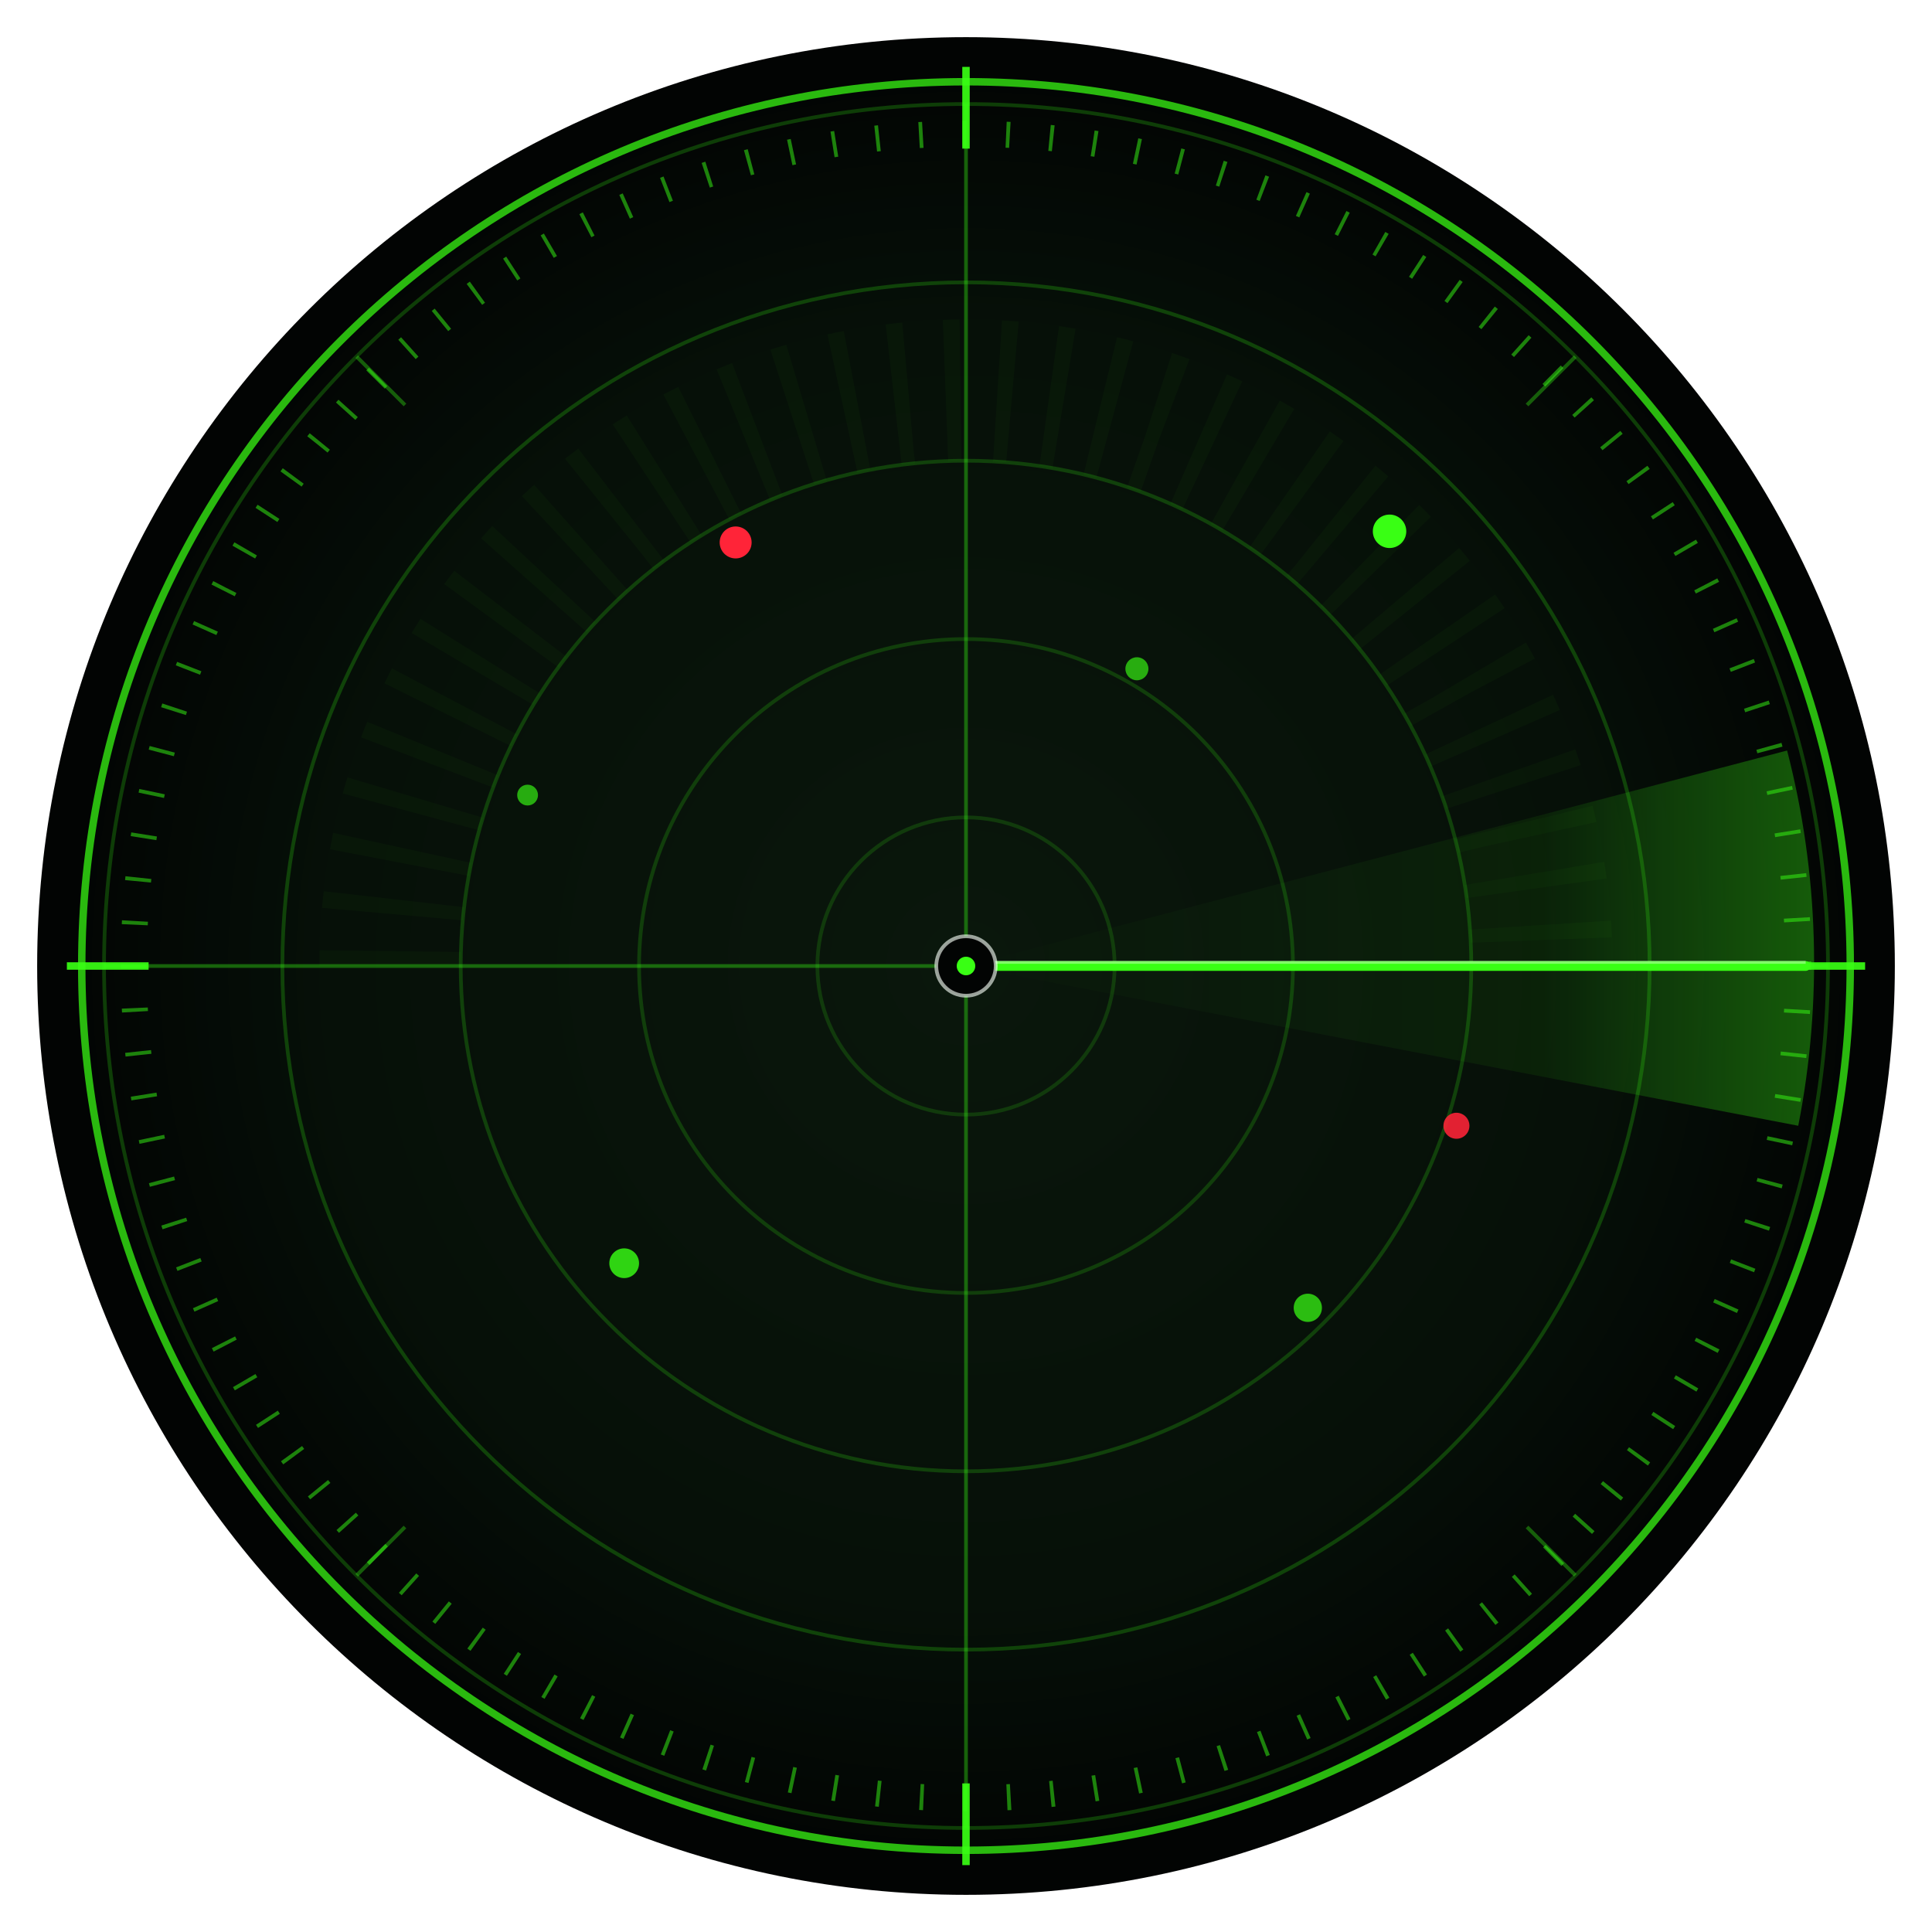
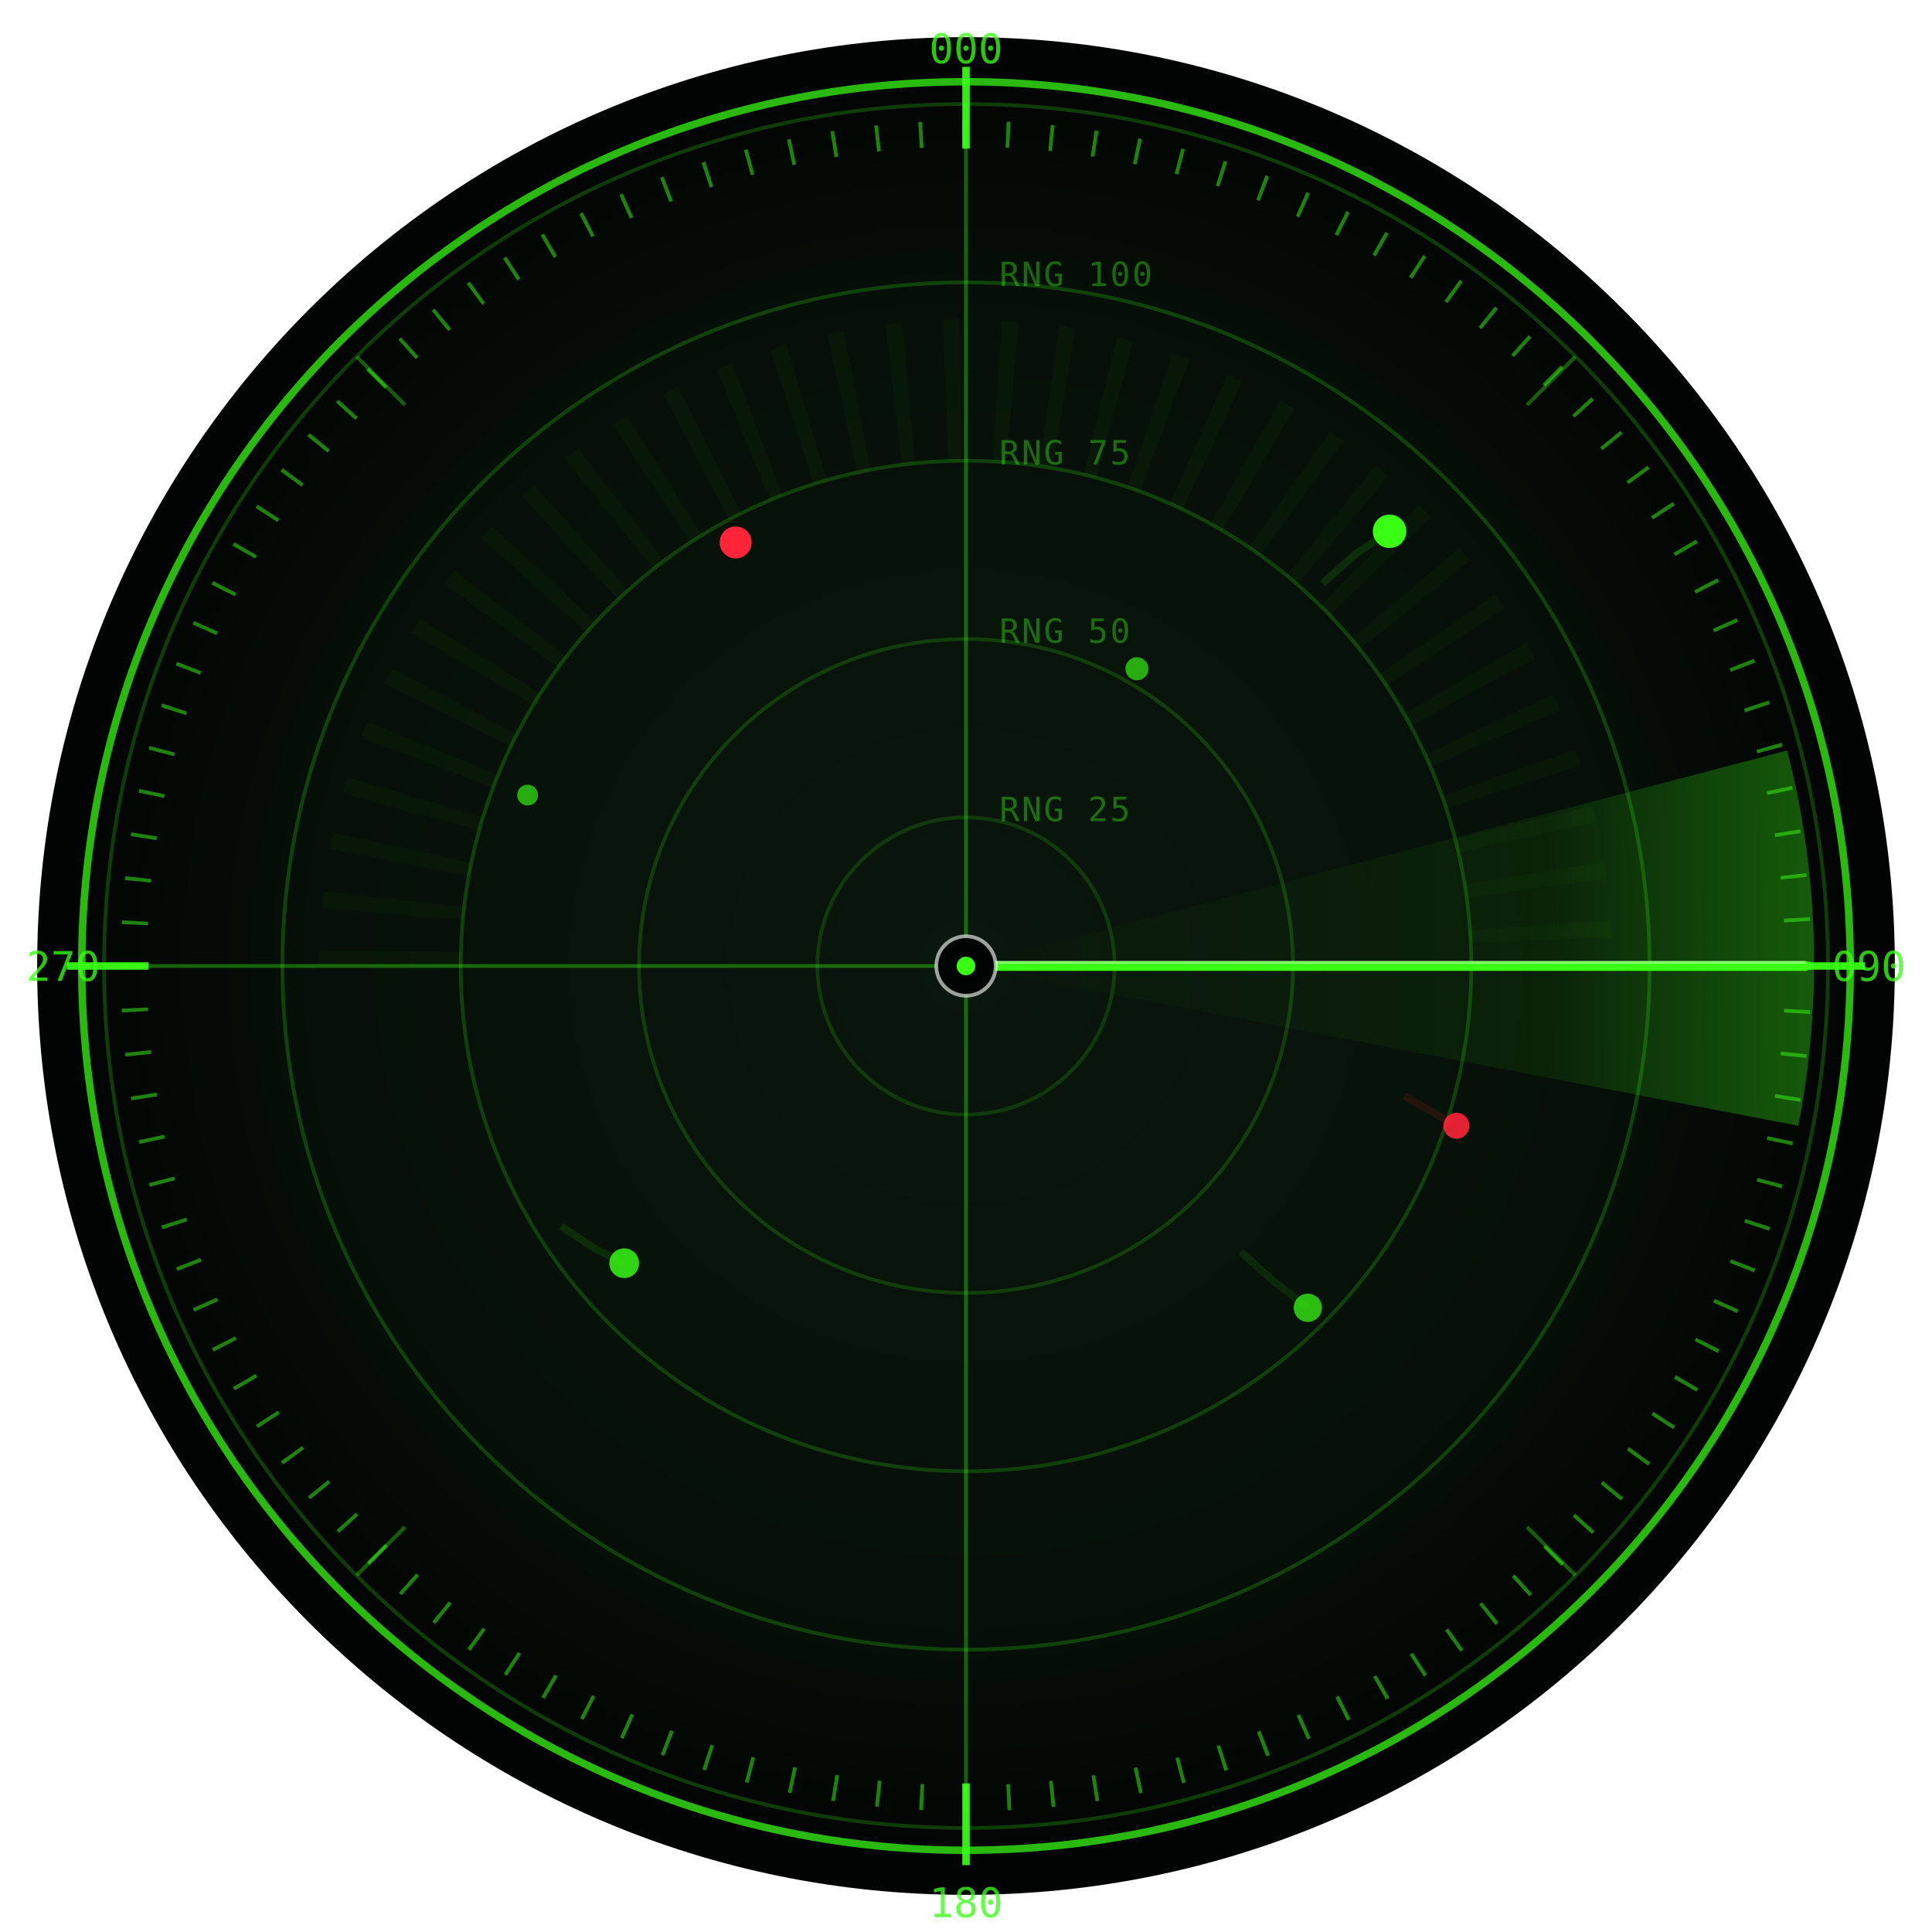
<svg xmlns="http://www.w3.org/2000/svg" viewBox="0 0 520 520" role="img" aria-labelledby="title desc" data-radar="ppi">
  <defs>
    <radialGradient id="bg" cx="50%" cy="50%" r="52%">
      <stop offset="0" stop-color="#0A170C" />
      <stop offset=".7" stop-color="#061008" />
      <stop offset="1" stop-color="#020403" />
    </radialGradient>
    <linearGradient id="trail" x1="0" y1="0" x2="1" y2="0">
      <stop offset="0" stop-color="#39FF14" stop-opacity="0" />
      <stop offset=".68" stop-color="#39FF14" stop-opacity=".07" />
      <stop offset="1" stop-color="#39FF14" stop-opacity=".34" />
    </linearGradient>
    <clipPath id="scope">
      <circle cx="260" cy="260" r="232" />
    </clipPath>
  </defs>
  <style>
-     .motion{display:block}.static-sweep{display:none}
+     .motion{display:block}.static-sweep{display:none}.bearing,.range{font-family:ui-monospace,SFMono-Regular,Menlo,Consolas,monospace;fill:#39FF14}.bearing{font-size:11px;opacity:.78}.range{font-size:9px;opacity:.38;letter-spacing:.06em}
    @media(prefers-reduced-motion: reduce){.motion{display:none}.static-sweep{display:block}}
  </style>
  <circle cx="260" cy="260" r="250" fill="#020403" />
  <circle cx="260" cy="260" r="238" fill="url(#bg)" stroke="#39FF14" stroke-opacity=".72" stroke-width="2" />
-   <circle cx="260" cy="260" r="232" fill="none" stroke="#39FF14" stroke-opacity=".22" />
-   <circle cx="260" cy="260" r="184" fill="none" stroke="#39FF14" stroke-opacity=".22" />
-   <circle cx="260" cy="260" r="136" fill="none" stroke="#39FF14" stroke-opacity=".2" />
-   <circle cx="260" cy="260" r="88" fill="none" stroke="#39FF14" stroke-opacity=".18" />
-   <circle cx="260" cy="260" r="40" fill="none" stroke="#39FF14" stroke-opacity=".16" />
-   <circle cx="260" cy="260" r="224" fill="none" stroke="#39FF14" stroke-opacity=".5" stroke-width="7" stroke-dasharray="1 10.72" />
+   <circle class="range-ring" cx="260" cy="260" r="232" fill="none" stroke="#39FF14" stroke-opacity=".22" />
+   <circle class="range-ring" cx="260" cy="260" r="184" fill="none" stroke="#39FF14" stroke-opacity=".22" />
+   <circle class="range-ring" cx="260" cy="260" r="136" fill="none" stroke="#39FF14" stroke-opacity=".2" />
+   <circle class="range-ring" cx="260" cy="260" r="88" fill="none" stroke="#39FF14" stroke-opacity=".18" />
+   <circle class="range-ring" cx="260" cy="260" r="40" fill="none" stroke="#39FF14" stroke-opacity=".16" />
+   <circle id="azimuth-ticks" cx="260" cy="260" r="224" fill="none" stroke="#39FF14" stroke-opacity=".5" stroke-width="7" stroke-dasharray="1 10.72" />
  <g id="crosshair" stroke="#39FF14" fill="none">
    <path d="M28 260H492M260 28V492" stroke-opacity=".36" />
    <path d="M260 18v22M260 480v22M18 260h22M480 260h22" stroke-opacity=".92" stroke-width="2" />
    <path d="M96 96l13 13M411 411l13 13M96 424l13-13M411 109l13-13" stroke-opacity=".35" />
  </g>
+   <g text-anchor="middle" aria-hidden="true">
+     <text class="bearing" x="260" y="17">000</text>
+     <text class="bearing" x="503" y="264">090</text>
+     <text class="bearing" x="260" y="516">180</text>
+     <text class="bearing" x="17" y="264">270</text>
+   </g>
+   <g text-anchor="start" aria-hidden="true">
+     <text class="range" x="269" y="221">RNG 25</text>
+     <text class="range" x="269" y="173">RNG 50</text>
+     <text class="range" x="269" y="125">RNG 75</text>
+     <text class="range" x="269" y="77">RNG 100</text>
+   </g>
  <g clip-path="url(#scope)">
    <path d="M105 260a155 155 0 0 1 310 0" fill="none" stroke="#39FF14" stroke-opacity=".035" stroke-width="38" stroke-dasharray="4 10" />
-     <g fill="#39FF14">
-       <circle cx="374" cy="143" r="4.5" />
-       <circle cx="168" cy="340" r="4" fill-opacity=".82" />
-       <circle cx="352" cy="352" r="3.8" fill-opacity=".72" />
-       <circle cx="306" cy="180" r="3.1" fill-opacity=".65" />
-       <circle cx="142" cy="214" r="2.8" fill-opacity=".65" />
-     </g>
-     <g fill="#FF2438">
-       <circle cx="198" cy="146" r="4.3" />
-       <circle cx="392" cy="303" r="3.5" fill-opacity=".88" />
-     </g>
-     <g class="motion" transform="translate(260 260)">
-       <path d="M0 0L221-58A228 228 0 0 1 224 43Z" fill="url(#trail)" />
+     <path class="target-trail" d="M356 157l9-8 9-6" fill="none" stroke="#39FF14" stroke-opacity=".12" stroke-width="2" />
+     <path class="target-trail" d="M151 330l9 6 8 4" fill="none" stroke="#39FF14" stroke-opacity=".11" stroke-width="2" />
+     <path class="target-trail" d="M334 337l9 8 9 7" fill="none" stroke="#39FF14" stroke-opacity=".1" stroke-width="2" />
+     <path class="target-trail" d="M378 295l7 4 7 4" fill="none" stroke="#FF2438" stroke-opacity=".12" stroke-width="2" />
+     <circle class="target-return" cx="374" cy="143" r="4.5" fill="#39FF14" />
+     <circle class="target-return" cx="168" cy="340" r="4" fill="#39FF14" fill-opacity=".82" />
+     <circle class="target-return" cx="352" cy="352" r="3.8" fill="#39FF14" fill-opacity=".72" />
+     <circle class="target-return" cx="306" cy="180" r="3.1" fill="#39FF14" fill-opacity=".65" />
+     <circle class="target-return" cx="142" cy="214" r="2.8" fill="#39FF14" fill-opacity=".65" />
+     <circle class="target-return" cx="198" cy="146" r="4.3" fill="#FF2438" />
+     <circle class="target-return" cx="392" cy="303" r="3.5" fill="#FF2438" fill-opacity=".88" />
+     <g id="ppi-sweep" class="motion" transform="translate(260 260)">
+       <path id="sweep-trail" d="M0 0L221-58A228 228 0 0 1 224 43Z" fill="url(#trail)" />
      <path d="M0 0H226" stroke="#39FF14" stroke-width="2.6" stroke-linecap="round" />
      <path d="M0 -1H226" stroke="#F7FFF6" stroke-opacity=".38" stroke-width=".8" />
      <animateTransform attributeName="transform" additive="sum" type="rotate" from="0" to="360" dur="4.8s" repeatCount="indefinite" />
    </g>
    <g class="static-sweep" transform="translate(260 260) rotate(34)">
      <path d="M0 0L221-58A228 228 0 0 1 224 43Z" fill="url(#trail)" />
      <path d="M0 0H226" stroke="#39FF14" stroke-width="2.6" />
    </g>
  </g>
  <circle cx="260" cy="260" r="8" fill="#020403" stroke="#F7FFF6" stroke-opacity=".62" />
  <circle cx="260" cy="260" r="2.5" fill="#39FF14" />
</svg>
